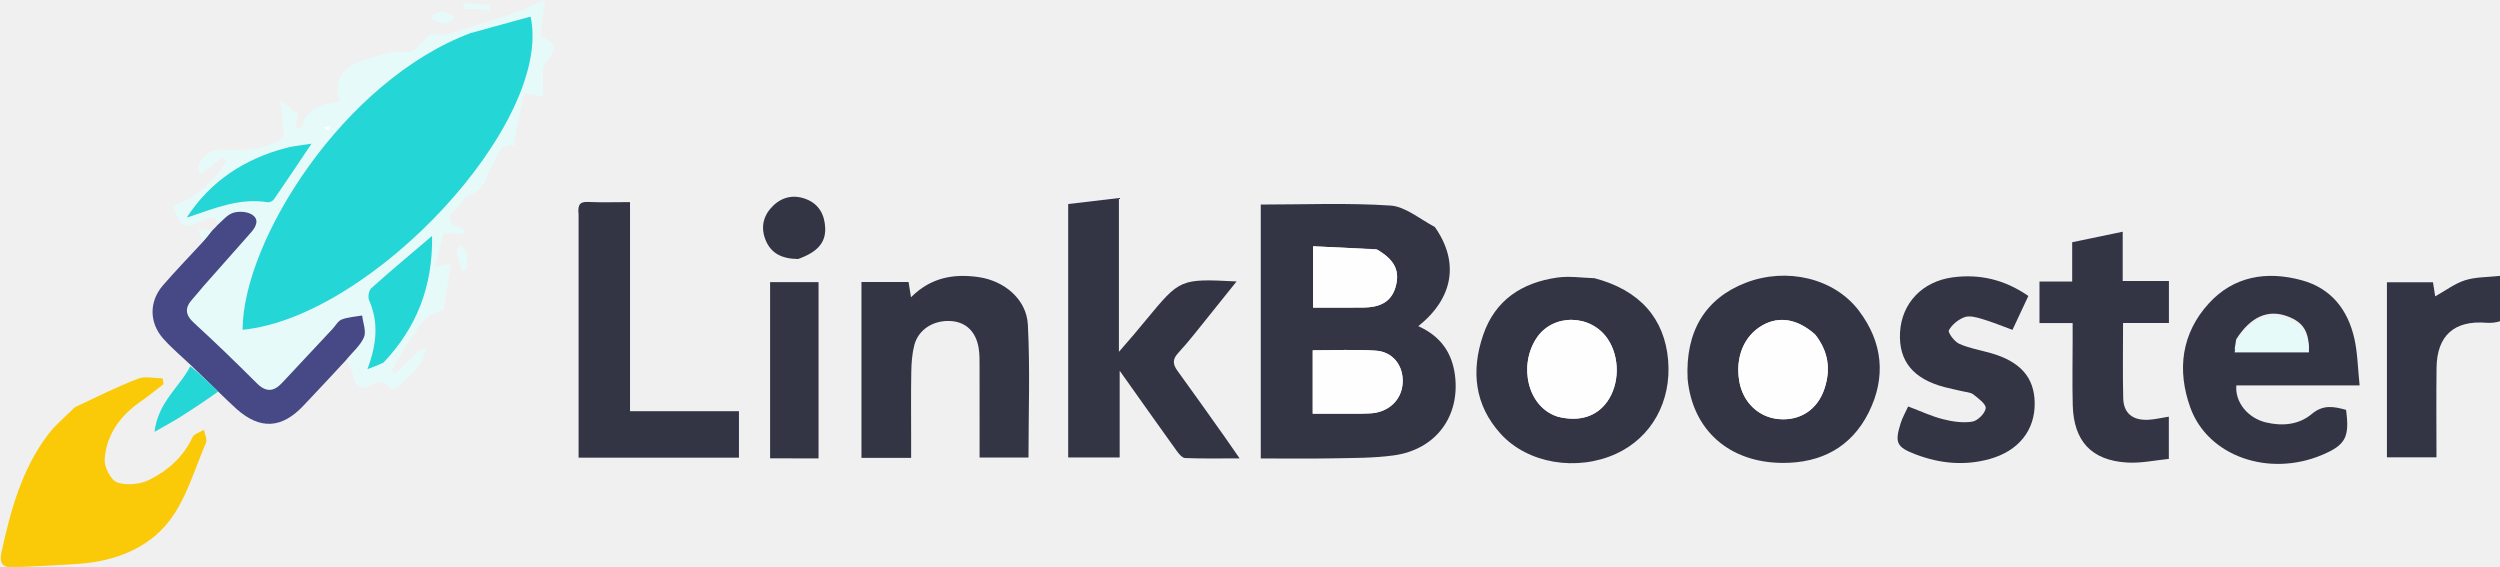
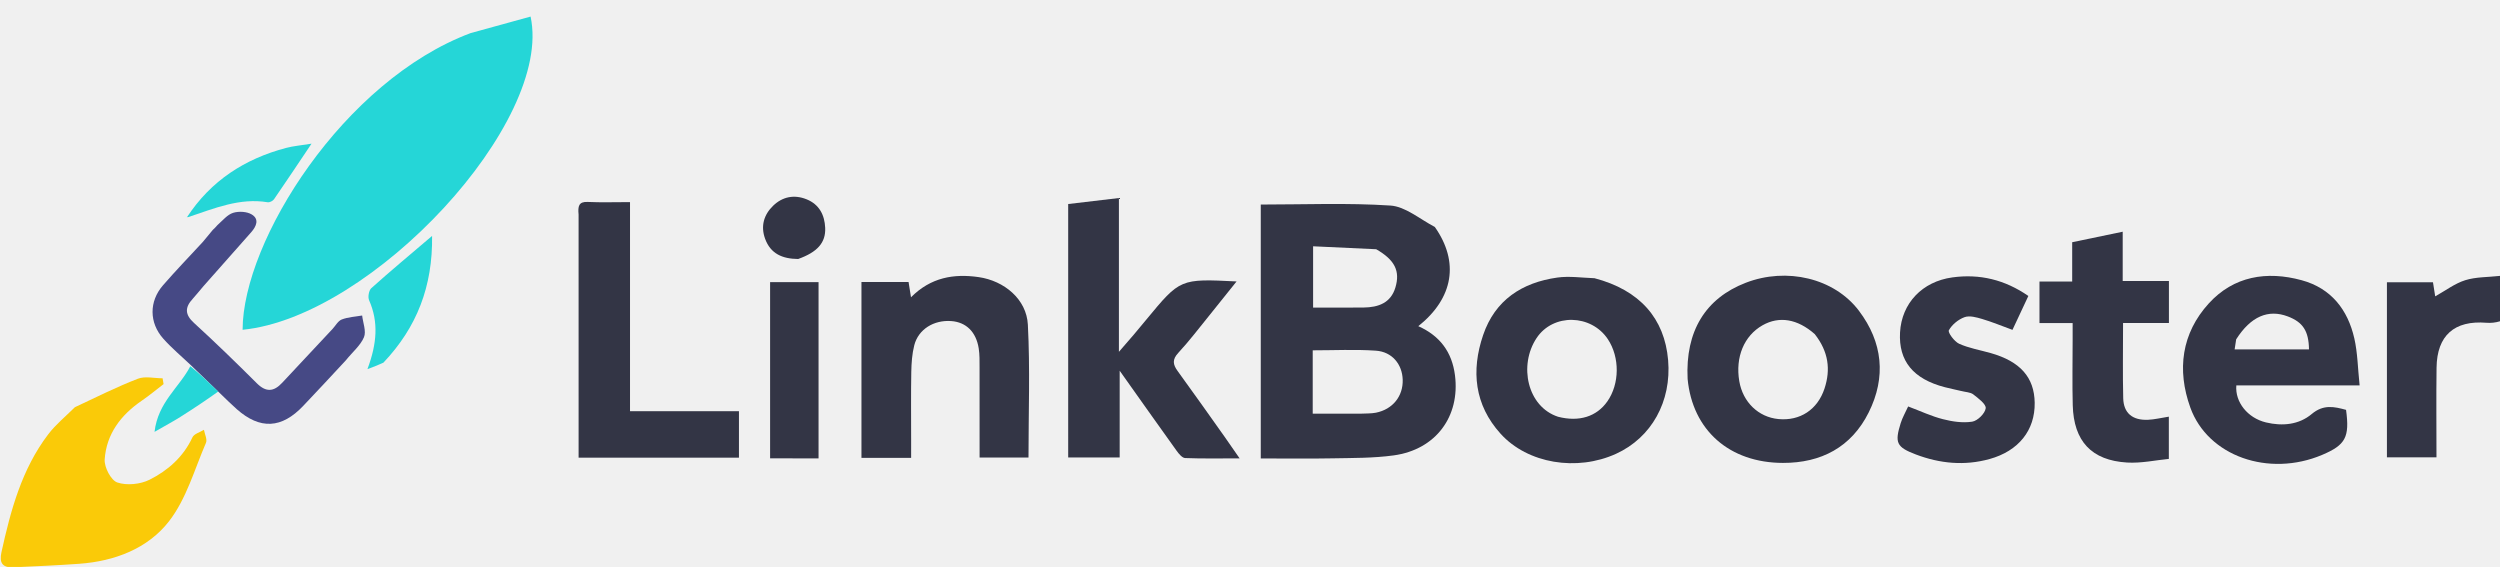
<svg xmlns="http://www.w3.org/2000/svg" width="829" height="188" viewBox="0 0 829 188" fill="none">
  <g clip-path="url(#clip0_333_8482)">
    <path d="M475.788 75.261C483.958 86.871 481.985 98.852 470.313 108.158C477.47 111.355 481.482 116.724 482.469 124.43C484.213 138.048 476.149 149.074 462.182 151.005C455.458 151.934 448.578 151.853 441.764 151.987C433.961 152.14 426.152 152.022 418.07 152.022C418.07 123.609 418.07 95.517 418.07 67.829C432.499 67.829 446.823 67.225 461.047 68.158C466.011 68.483 470.726 72.6 475.788 75.261ZM451.313 137.17C452.966 137.074 454.658 137.17 456.265 136.848C461.829 135.733 465.297 131.379 465.136 125.929C464.985 120.803 461.641 116.651 456.225 116.281C449.35 115.811 442.418 116.167 435.297 116.167C435.297 123.266 435.297 129.966 435.297 137.17C440.495 137.17 445.428 137.17 451.313 137.17ZM456.346 82.647C449.442 82.324 442.539 82.002 435.424 81.669C435.424 88.866 435.424 95.25 435.424 101.991C441.262 101.991 446.733 102.044 452.201 101.975C457.034 101.914 461.185 100.479 462.719 95.321C464.332 89.899 462.552 86.205 456.346 82.647Z" fill="#333545" />
-     <path d="M72.199 74.397C71.633 70.961 69.464 72.276 67.709 73.004C60.567 75.965 60.581 76 57.239 68.358C65.059 65.473 70.91 60.286 75.127 53.319C74.83 52.922 74.533 52.526 74.236 52.129C71.545 53.986 68.854 55.843 66.145 57.712C64.628 53.873 68.929 49.365 73.404 49.633C80.758 50.073 88.032 49.802 94.211 45.575C93.859 41.808 93.52 38.18 93.078 33.445C95.626 35.368 97.265 36.604 98.663 37.659C98.418 39.463 98.174 40.892 98.111 42.329C98.105 42.46 99.752 42.868 99.799 42.764C100.418 41.419 100.573 39.742 101.47 38.672C102.682 37.223 104.277 35.84 105.997 35.137C108.045 34.301 110.399 34.217 112.663 33.8C110.52 26.192 113.634 21.987 121.138 19.828C125.858 18.47 130.068 16.48 135.393 17.288C137.397 17.592 140.049 13.622 142.799 11.263C143.969 11.263 146.413 11.778 148.536 11.171C156.557 8.877 164.497 6.288 172.416 3.653C174.89 2.829 177.2 1.509 180.762 -0.123C180.063 4.906 179.576 8.409 179.099 11.839C185.052 14.983 185.025 15.519 180.845 20.829C179.896 22.035 180.119 24.258 180.037 26.024C179.942 28.052 180.109 30.093 180.163 32.128C178.415 31.768 176.667 31.409 173.877 30.834C172.79 35.467 171.565 40.688 170.67 45.955C170.829 46.789 170.544 48.274 170.505 48.268C165.359 47.419 165.007 52.189 163.246 54.832C161.01 58.19 161.061 62.932 155.949 64.474C154.019 65.056 152.766 67.746 151.099 69.366C148.316 72.07 148.11 74.11 152.349 75.315C152.962 75.489 153.499 75.933 154.072 76.252C153.898 76.712 153.725 77.171 153.552 77.631C151.658 77.525 149.764 77.419 147.103 77.27C146.238 80.661 145.337 84.19 144.22 88.57C146.355 88.121 147.329 87.917 149.494 87.462C148.633 92.967 147.84 98.037 147.146 102.47C144.351 104.077 141.457 104.834 140.077 106.706C136.301 111.827 133.162 117.417 129.77 122.822C130.194 123.168 130.618 123.514 131.043 123.86C134.012 121.043 136.981 118.227 139.951 115.411C140.348 115.528 140.745 115.645 141.142 115.762C140.528 117.448 140.227 119.356 139.226 120.767C137.732 122.876 135.842 124.739 133.938 126.511C132.117 128.207 130.267 130.581 127.674 127.096C127.235 126.506 124.95 126.684 123.918 127.244C119.542 129.619 118.154 129.003 116.985 123.978C116.671 122.631 115.852 121.402 115.062 119.64C116.874 116.746 119.518 114.598 120.688 111.827C121.519 109.862 120.359 107.056 120.088 104.625C117.822 105.025 115.442 105.127 113.334 105.937C112.081 106.419 111.261 108.021 110.24 109.112C104.68 115.053 99.104 120.978 93.563 126.936C90.787 129.921 88.222 130.143 85.163 127.092C78.343 120.291 71.431 113.571 64.32 107.077C61.247 104.27 61.301 101.914 63.912 99.081C65.147 97.742 66.248 96.28 67.454 94.913C72.732 88.937 78.039 82.986 83.306 77.001C84.993 75.084 86.085 72.668 83.453 71.102C81.829 70.136 79.174 70.001 77.316 70.574C75.4 71.165 73.888 73.068 72.199 74.397ZM62.743 72.023C71.17 69.083 79.473 65.529 88.774 67.07C89.415 67.176 90.475 66.636 90.866 66.069C94.844 60.301 98.722 54.465 103.305 47.641C99.738 48.221 97.283 48.417 94.938 49.034C81.168 52.657 69.913 59.941 61.723 72.126C61.805 72.072 61.886 72.017 62.743 72.023ZM155.687 11.117C113.987 26.709 80.519 79.761 80.444 109.357C123.444 105.106 183.52 40.508 175.941 5.496C169.412 7.281 162.911 9.058 155.687 11.117ZM127.4 119.992C138.246 108.531 143.513 94.968 143.28 78.231C136.05 84.391 129.486 89.856 123.13 95.553C122.303 96.294 121.922 98.502 122.391 99.565C125.573 106.783 124.999 113.942 121.842 122.405C124.264 121.496 125.577 121.003 127.4 119.992ZM107.351 42.566C107.867 42.835 108.383 43.103 108.899 43.372C109.122 42.835 109.345 42.298 109.568 41.762C108.919 41.854 108.271 41.946 107.351 42.566Z" fill="#E7FAFA" />
    <path d="M354.211 103C354.211 91.027 354.211 79.554 354.211 67.655C359.807 66.993 365.182 66.358 371.03 65.666C371.03 82.278 371.03 98.655 371.03 116.665C373.314 114.031 374.641 112.527 375.939 110.998C377.338 109.349 378.716 107.681 380.093 106.013C391.341 92.398 391.34 92.398 410.048 93.325C406.806 97.373 403.884 101.063 400.917 104.717C397.562 108.849 394.334 113.103 390.725 117.003C388.681 119.212 388.904 120.834 390.497 123.023C395.779 130.281 400.951 137.618 406.152 144.934C407.575 146.935 408.954 148.966 411.058 152C404.378 152 398.676 152.115 392.987 151.89C392.019 151.852 390.909 150.504 390.201 149.519C384.088 141.02 378.053 132.466 371.285 122.929C371.285 133.111 371.285 142.239 371.285 151.699C365.456 151.699 360.214 151.699 354.212 151.699C354.212 135.657 354.212 119.579 354.211 103Z" fill="#333545" />
    <path d="M24.837 135.027C31.966 131.685 38.71 128.297 45.717 125.588C48.109 124.663 51.161 125.441 53.911 125.441C54.022 126.082 54.133 126.724 54.244 127.365C51.822 129.218 49.476 131.183 46.962 132.903C40.043 137.64 35.277 143.947 34.711 152.36C34.539 154.925 36.8 159.281 38.901 159.991C42.063 161.058 46.55 160.604 49.606 159.069C55.673 156.024 60.798 151.518 63.815 145.02C64.359 143.85 66.322 143.338 67.629 142.521C67.887 143.976 68.788 145.708 68.3 146.84C64.486 155.665 61.793 165.451 56.053 172.844C49.012 181.912 38.021 186.108 26.278 186.95C18.99 187.473 11.686 187.784 4.386 188.115C0.854 188.275 -0.303 186.68 0.481 183.114C3.532 169.249 7.197 155.618 15.949 144.072C18.412 140.823 21.664 138.172 24.837 135.027Z" fill="#FACA08" />
    <path d="M528.758 92.258C543.693 96.195 551.97 105.538 553.15 119.426C554.314 133.122 547.65 145.108 535.885 150.478C522.939 156.388 506.592 153.782 497.581 143.812C488.951 134.264 487.775 122.956 491.803 111.116C495.758 99.491 504.692 93.691 516.413 92.038C520.31 91.489 524.37 92.093 528.758 92.258ZM516.66 138.2C523.622 139.982 529.436 138.171 532.992 133.111C537.082 127.292 537.156 118.491 533.166 112.479C527.645 104.16 515.003 103.839 509.524 112.109C503.525 121.165 506.452 134.858 516.66 138.2Z" fill="#333545" />
    <path d="M559.615 125.664C558.821 109.834 565.523 98.922 578.902 93.761C592.412 88.549 608.2 92.192 616.412 103.036C624.306 113.461 625.521 125.052 619.647 136.794C613.886 148.311 603.868 153.53 591.228 153.502C573.477 153.463 561.235 142.68 559.615 125.664ZM601.772 110.788C596.044 105.74 589.986 104.722 584.437 107.875C578.324 111.349 575.387 118.434 576.75 126.421C577.932 133.348 583.086 138.327 589.727 138.958C596.875 139.637 602.711 135.862 605.025 128.791C607.062 122.565 606.375 116.653 601.772 110.788Z" fill="#333545" />
    <path d="M302.134 145.79C302.132 148.069 302.132 149.877 302.132 151.825C296.53 151.825 291.255 151.825 285.659 151.825C285.659 132.377 285.659 113.132 285.659 93.513C290.733 93.513 295.798 93.513 301.28 93.513C301.481 94.774 301.722 96.287 302.088 98.576C308.64 91.987 316.261 90.706 324.497 91.885C333.016 93.104 340.399 99.228 340.84 107.659C341.601 122.21 341.051 136.83 341.051 151.708C335.937 151.708 330.683 151.708 324.833 151.708C324.833 141.807 324.848 131.888 324.821 121.968C324.816 119.811 324.876 117.62 324.539 115.503C323.667 110.025 320.354 106.839 315.465 106.469C309.673 106.031 304.528 109.192 303.174 114.481C302.443 117.338 302.239 120.383 302.184 123.35C302.049 130.671 302.137 137.996 302.134 145.79Z" fill="#333545" />
    <path d="M771.953 127.808C761.494 127.809 751.526 127.809 741.566 127.809C741.104 133.323 745.301 138.605 751.388 140.072C756.829 141.382 762.32 140.855 766.55 137.3C770.466 134.009 774.017 134.849 777.952 135.909C779.182 144.979 777.787 147.553 770.036 150.834C752.322 158.333 732.107 151.276 726.306 135.132C721.818 122.643 723.397 110.528 732.444 100.607C740.689 91.565 751.639 89.768 763.215 92.917C772.993 95.576 778.518 102.662 780.696 112.219C781.789 117.014 781.839 122.046 782.449 127.808C778.628 127.808 775.536 127.808 771.953 127.808ZM741.514 112.527C741.35 113.599 741.186 114.67 741.003 115.865C749.479 115.865 757.569 115.865 765.66 115.865C765.577 109.749 763.637 106.815 758.608 104.919C752.177 102.493 746.379 104.882 741.514 112.527Z" fill="#333545" />
    <path d="M191.86 71.14C191.597 68.386 191.899 66.823 194.89 66.964C199.365 67.174 203.857 67.018 208.913 67.018C208.913 90.095 208.913 112.978 208.913 136.352C221.207 136.352 232.942 136.352 245.037 136.352C245.037 141.738 245.037 146.636 245.037 151.755C227.413 151.755 209.857 151.755 191.866 151.755C191.866 124.862 191.866 98.244 191.86 71.14Z" fill="#333545" />
    <path d="M650.172 129.616C648.151 129.142 646.522 128.813 644.915 128.397C634.405 125.677 629.528 119.701 630.053 110.22C630.589 100.556 637.403 93.359 647.402 91.986C656.506 90.735 664.831 92.768 672.604 98.139C670.844 101.895 669.118 105.578 667.336 109.381C663.747 108.071 660.549 106.74 657.246 105.763C655.378 105.21 653.094 104.571 651.436 105.176C649.381 105.925 647.277 107.643 646.24 109.52C645.848 110.229 648.053 113.272 649.642 113.987C652.93 115.464 656.602 116.081 660.11 117.075C669.906 119.851 674.578 125.13 674.704 133.541C674.84 142.688 669.356 149.536 659.775 152.204C651.448 154.523 643.266 153.723 635.316 150.708C628.842 148.252 628.246 146.821 630.263 140.329C630.833 138.491 631.832 136.786 632.744 134.78C636.841 136.319 640.458 138.027 644.263 138.999C647.4 139.801 650.854 140.32 653.986 139.822C655.775 139.537 658.234 137.103 658.46 135.384C658.638 134.027 656.017 132.089 654.346 130.786C653.391 130.042 651.85 130.051 650.172 129.616Z" fill="#333545" />
    <path d="M712.917 93.177C715.212 93.177 717.035 93.177 719.215 93.177C719.215 97.752 719.215 102.159 719.215 107.113C714.152 107.113 709.244 107.113 704.006 107.113C704.006 115.78 703.861 123.911 704.059 132.035C704.18 136.988 707.121 139.417 712.277 139.202C714.396 139.114 716.496 138.584 719.185 138.165C719.185 142.572 719.185 146.921 719.185 152.173C714.777 152.595 710.018 153.66 705.34 153.378C693.531 152.668 687.649 146.297 687.324 134.408C687.124 127.088 687.287 119.757 687.287 112.431C687.287 110.813 687.287 109.196 687.287 107.125C683.377 107.125 679.961 107.125 676.292 107.125C676.292 102.419 676.292 98.168 676.292 93.364C679.8 93.364 683.205 93.364 687.137 93.364C687.137 88.758 687.137 84.668 687.137 80.322C692.897 79.123 698.2 78.019 703.888 76.834C703.888 82.135 703.888 87.228 703.888 93.176C706.959 93.176 709.703 93.176 712.917 93.177Z" fill="#333545" />
    <path d="M72.113 74.634C73.888 73.067 75.4 71.164 77.316 70.573C79.174 69.999 81.829 70.134 83.453 71.101C86.085 72.667 84.993 75.083 83.306 77C78.039 82.985 72.732 88.935 67.454 94.912C66.248 96.278 65.146 97.74 63.912 99.08C61.301 101.912 61.247 104.269 64.32 107.076C71.431 113.57 78.343 120.29 85.163 127.091C88.222 130.142 90.787 129.92 93.563 126.935C99.104 120.977 104.68 115.051 110.24 109.111C111.261 108.019 112.081 106.418 113.334 105.936C115.442 105.125 117.822 105.024 120.088 104.624C120.359 107.054 121.519 109.86 120.688 111.826C119.518 114.597 116.874 116.745 114.698 119.466C109.882 124.702 105.228 129.632 100.574 134.562C93.416 142.144 86.246 142.52 78.502 135.673C76.642 134.029 74.888 132.266 72.639 130.116C69.275 126.862 66.355 124.048 63.436 121.235C60.315 118.264 56.978 115.486 54.123 112.278C49.429 107.004 49.426 99.942 54.017 94.645C58.144 89.885 62.526 85.346 67.226 80.262C68.626 78.62 69.597 77.425 70.567 76.23C71.054 75.777 71.54 75.325 72.113 74.634Z" fill="#464985" />
    <path d="M829.031 106.524C827.492 106.993 825.995 107.148 824.519 107.029C813.854 106.17 808.102 111.232 807.963 121.93C807.835 131.718 807.936 141.509 807.936 151.645C802.311 151.645 797.086 151.645 791.504 151.645C791.504 132.461 791.504 113.255 791.504 93.601C796.522 93.601 801.569 93.601 806.776 93.601C807.016 95.123 807.266 96.709 807.512 98.268C810.976 96.343 814.023 94 817.466 92.917C820.984 91.811 824.891 91.94 829.084 91.478C829.084 96.877 829.084 101.48 829.031 106.524Z" fill="#333545" />
    <path d="M260.13 151.991C258.342 151.976 257.033 151.976 255.366 151.976C255.366 132.463 255.366 113.228 255.366 93.551C260.5 93.551 265.75 93.551 271.431 93.551C271.431 112.645 271.431 132.001 271.431 152.006C267.824 152.006 264.216 152.006 260.13 151.991Z" fill="#333545" />
    <path d="M264.671 85.885C259.384 85.838 255.524 84.111 253.717 79.197C252.158 74.958 253.317 71.181 256.369 68.225C259.451 65.241 263.329 64.423 267.463 66.088C271.695 67.794 273.446 71.319 273.633 75.549C273.849 80.469 271.047 83.6 264.671 85.885Z" fill="#333545" />
    <path d="M63.114 121.438C66.355 124.049 69.275 126.862 72.365 129.832C68.302 132.746 64.095 135.546 59.822 138.241C57.43 139.75 54.928 141.084 51.244 143.205C52.381 133.357 59.452 128.488 63.114 121.438Z" fill="#25D6D7" />
-     <path d="M154.977 84.356C154.901 86.304 154.815 87.859 154.728 89.414C154.203 89.518 153.678 89.621 153.153 89.725C152.522 87.409 151.809 85.11 151.353 82.76C151.289 82.433 152.489 81.86 153.104 81.4C153.725 82.254 154.346 83.108 154.977 84.356Z" fill="#E7FAFA" />
-     <path d="M142.919 6.173C144.445 3.377 146.505 3.251 150.74 5.556C148.557 9.345 145.793 7.35 142.919 6.173Z" fill="#E7FAFA" />
-     <path d="M158.574 3.003C156.67 2.995 155.164 2.995 153.657 2.995C153.694 2.345 153.73 1.694 153.767 1.043C156.682 1.287 159.598 1.53 162.514 1.774C162.465 2.331 162.417 2.888 162.368 3.445C161.236 3.3 160.104 3.155 158.574 3.003Z" fill="#E7FAFA" />
-     <path d="M70.16 76.17C69.597 77.426 68.626 78.621 67.357 79.957C66.657 78.944 66.255 77.789 65.67 76.109C67.142 76.109 68.448 76.109 70.16 76.17Z" fill="#E7FAFA" />
-     <path d="M171.136 45.947C171.182 45.929 171.091 45.965 171.136 45.947Z" fill="#E7FAFA" />
-     <path d="M450.836 137.169C445.427 137.17 440.494 137.17 435.297 137.17C435.297 129.965 435.297 123.266 435.297 116.166C442.418 116.166 449.35 115.81 456.225 116.28C461.641 116.65 464.984 120.803 465.135 125.929C465.296 131.378 461.828 135.733 456.264 136.848C454.657 137.17 452.966 137.074 450.836 137.169Z" fill="#FEFEFE" />
-     <path d="M456.73 82.784C462.551 86.205 464.331 89.9 462.718 95.322C461.184 100.479 457.033 101.914 452.201 101.975C446.732 102.044 441.261 101.991 435.423 101.991C435.423 95.25 435.423 88.866 435.423 81.67C442.538 82.002 449.441 82.325 456.73 82.784Z" fill="#FEFEFE" />
+     <path d="M171.136 45.947C171.091 45.965 171.182 45.929 171.136 45.947V45.947Z" fill="#E7FAFA" />
    <path d="M156.049 10.976C162.911 9.058 169.412 7.281 175.941 5.496C183.52 40.508 123.444 105.106 80.444 109.357C80.519 79.761 113.987 26.709 156.049 10.976Z" fill="#25D6D7" />
    <path d="M127.146 120.25C125.577 121.002 124.264 121.495 121.843 122.404C124.999 113.941 125.574 106.781 122.391 99.564C121.923 98.501 122.303 96.293 123.13 95.552C129.487 89.855 136.05 84.39 143.28 78.231C143.513 94.967 138.246 108.53 127.146 120.25Z" fill="#25D6D7" />
    <path d="M62.016 72.007C69.913 59.94 81.168 52.657 94.938 49.033C97.283 48.416 99.738 48.22 103.305 47.641C98.722 54.464 94.844 60.3 90.866 66.068C90.475 66.635 89.415 67.176 88.774 67.07C79.473 65.529 71.17 69.082 62.366 72.005C61.989 71.988 62.016 72.007 62.016 72.007Z" fill="#25D6D7" />
-     <path d="M107.486 42.303C108.271 41.947 108.919 41.854 109.568 41.762C109.345 42.298 109.122 42.835 108.899 43.372C108.383 43.103 107.867 42.835 107.486 42.303Z" fill="#FEFEFE" />
    <path d="M61.978 71.975C61.886 72.016 61.805 72.071 61.87 72.066C62.016 72.006 61.989 71.987 61.978 71.975Z" fill="#25D6D7" />
-     <path d="M516.281 138.09C506.453 134.857 503.525 121.165 509.525 112.109C515.004 103.839 527.646 104.16 533.166 112.479C537.156 118.491 537.082 127.292 532.993 133.11C529.437 138.17 523.623 139.982 516.281 138.09Z" fill="#FEFEFE" />
-     <path d="M602.027 111.06C606.375 116.652 607.062 122.564 605.025 128.791C602.712 135.861 596.875 139.636 589.728 138.957C583.087 138.327 577.933 133.348 576.751 126.42C575.387 118.434 578.324 111.348 584.438 107.874C589.987 104.721 596.044 105.739 602.027 111.06Z" fill="#FEFEFE" />
-     <path d="M741.695 113.171C746.379 105.883 752.177 103.493 758.608 105.919C763.637 107.816 765.577 110.75 765.66 116.865C757.569 116.865 749.478 116.865 741.003 116.865C741.186 115.67 741.35 114.599 741.695 113.171Z" fill="#E7FAFA" />
  </g>
  <defs>
    <clipPath id="clip0_333_8482">
      <rect width="829" height="188" fill="white" />
    </clipPath>
  </defs>
</svg>
